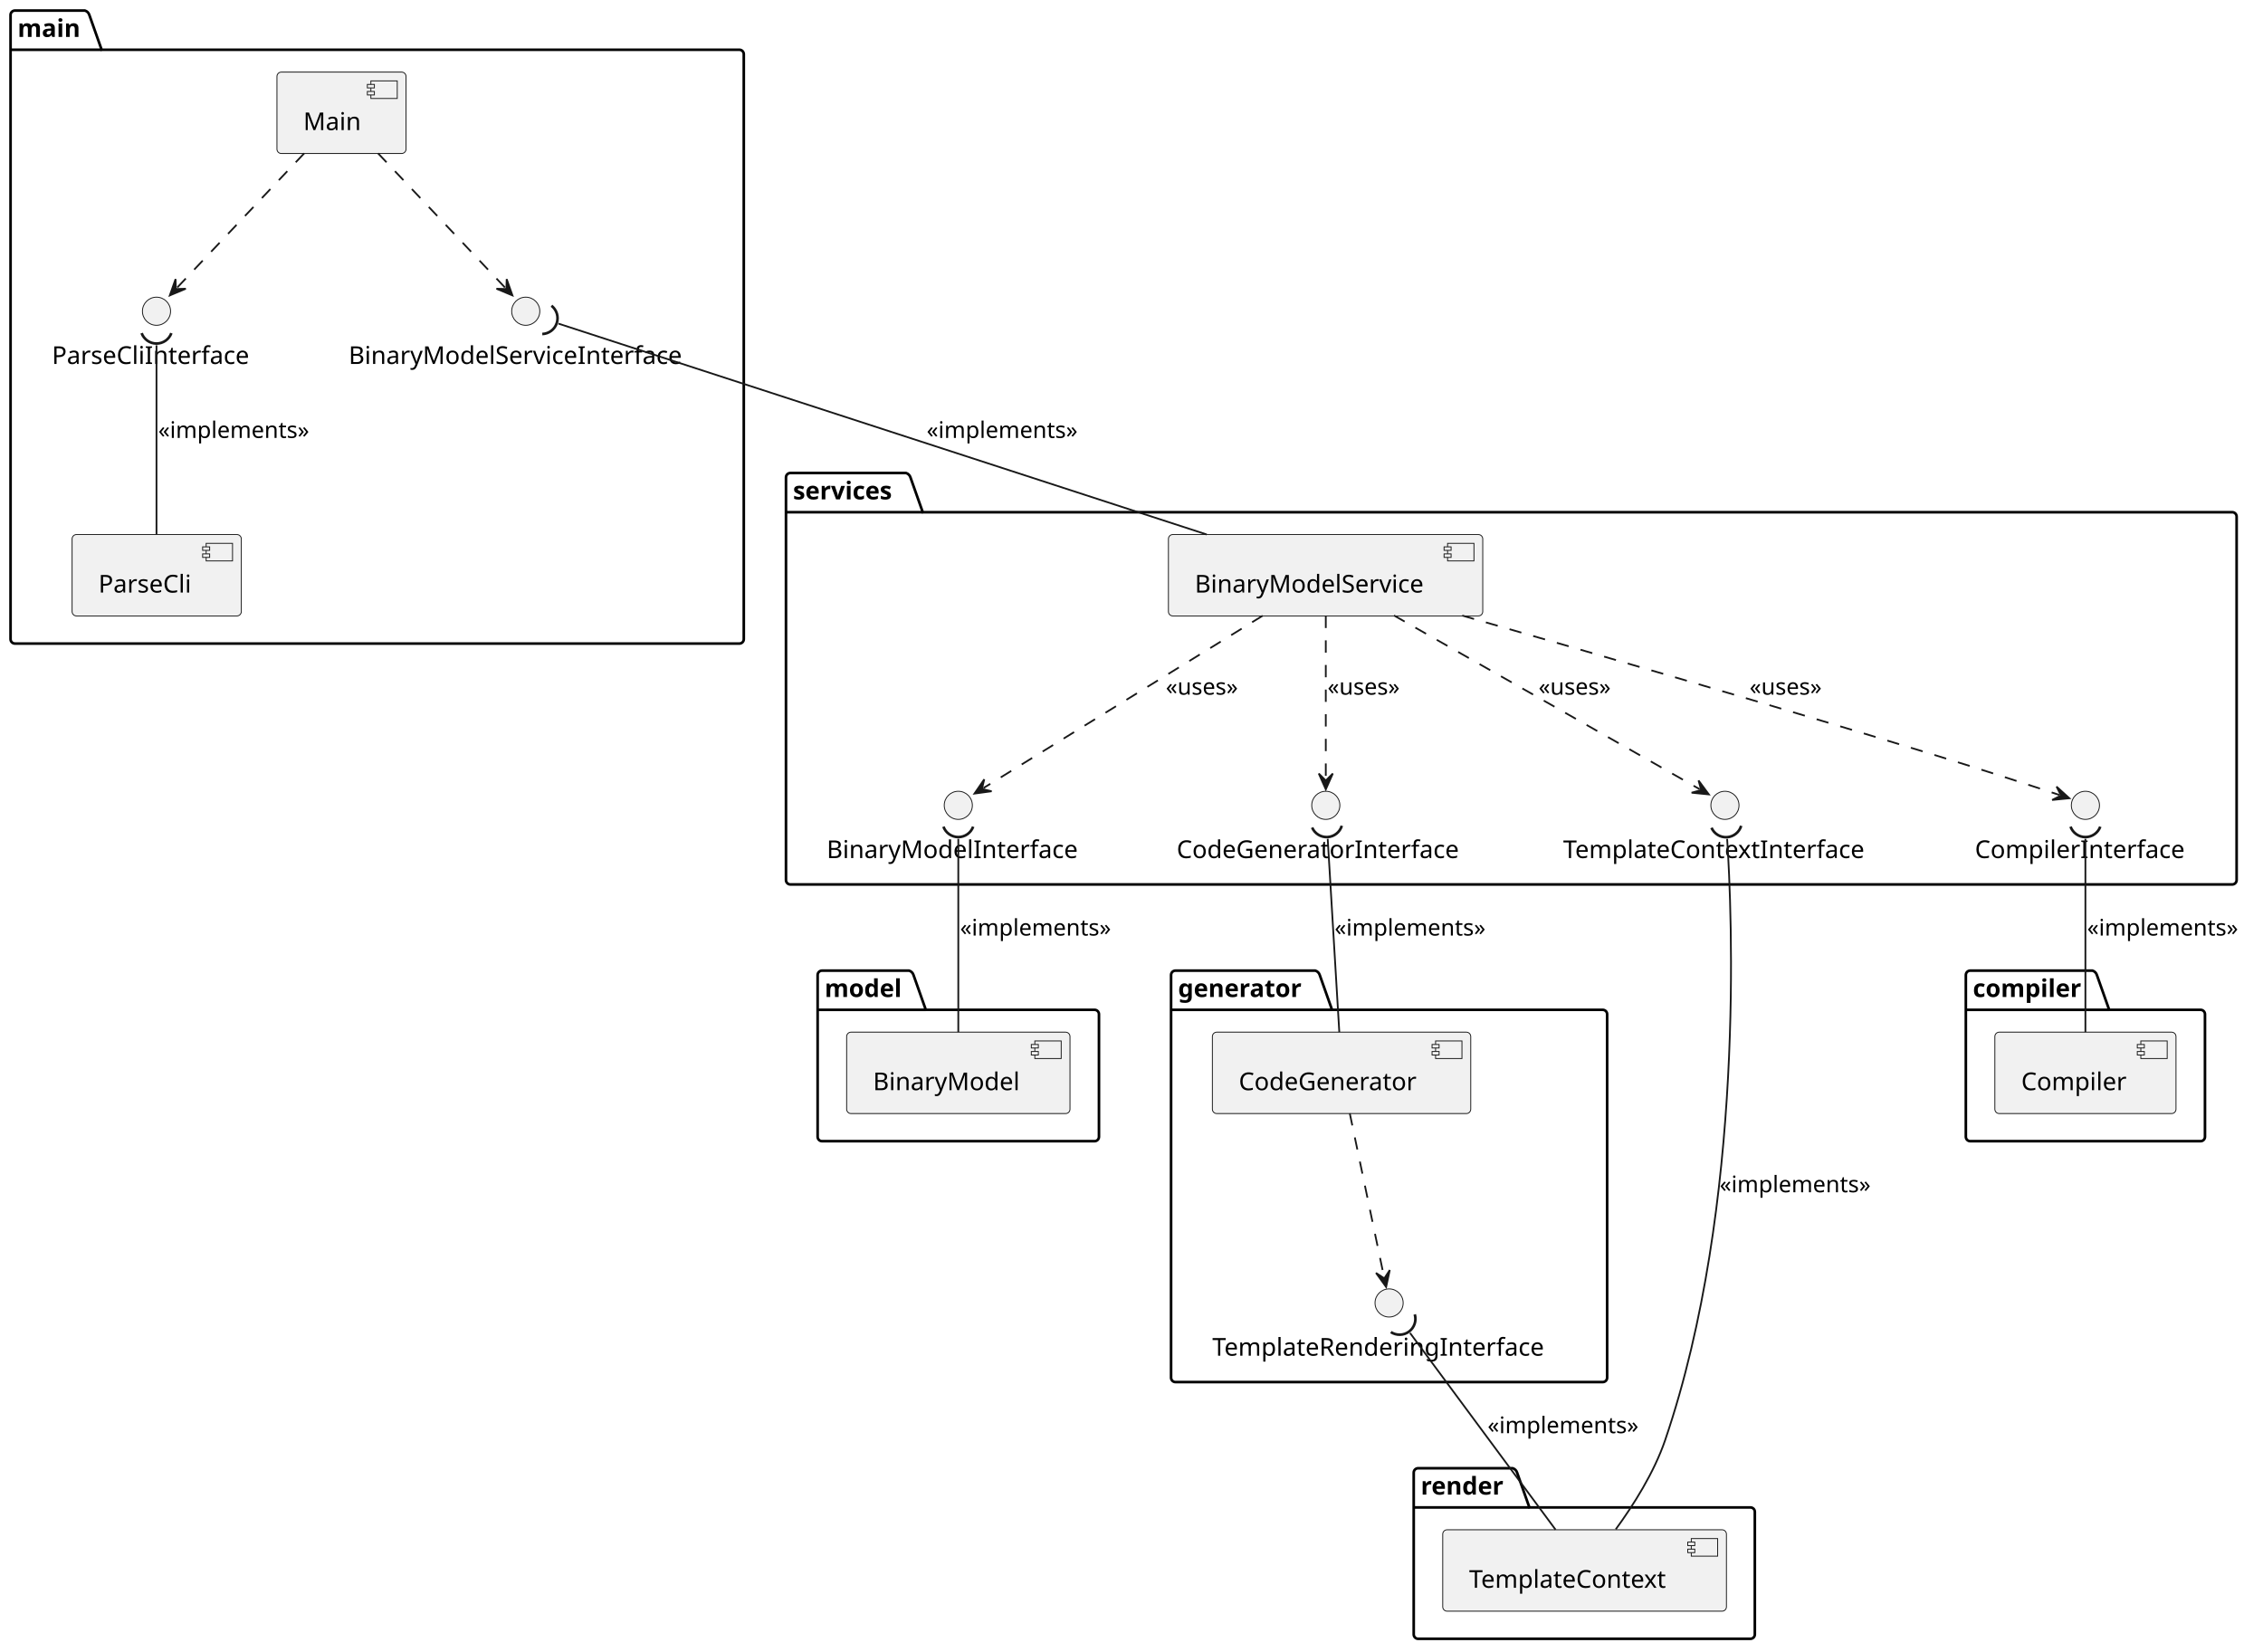
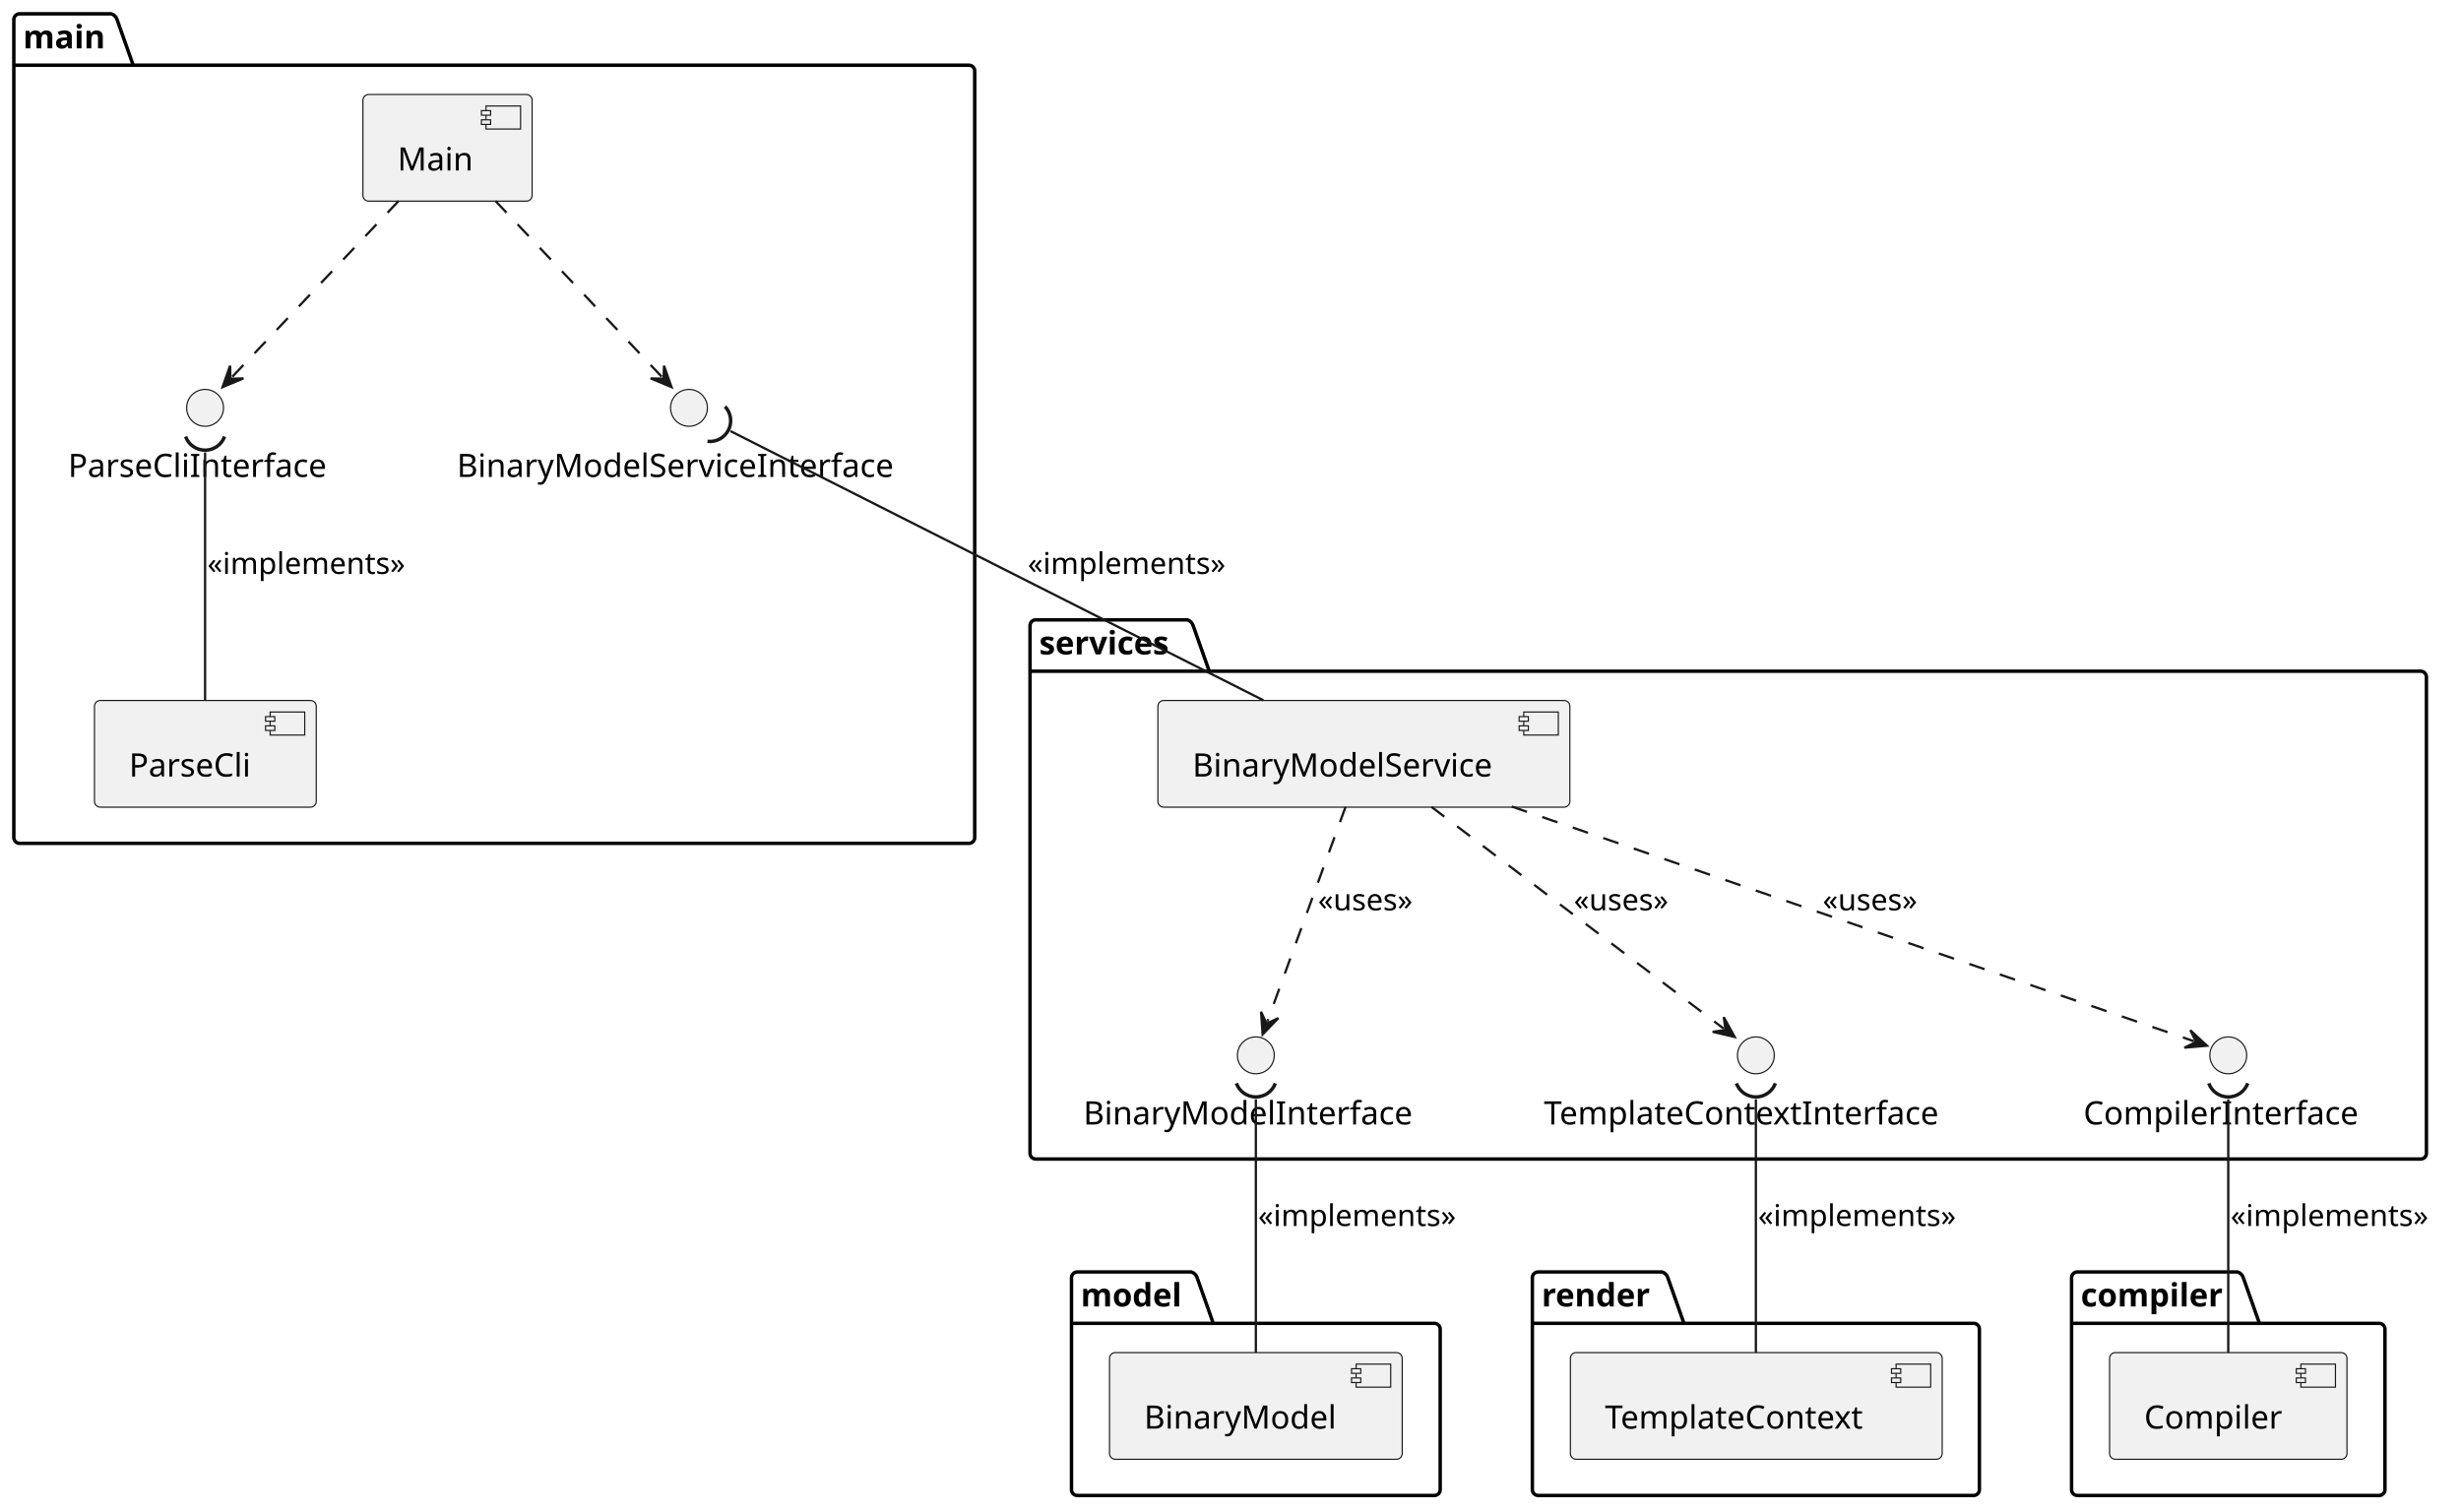
- <svg xmlns="http://www.w3.org/2000/svg" contentStyleType="text/css" height="939px" preserveAspectRatio="none" style="width:1287px;height:939px;background:#FFFFFF;" version="1.1" viewBox="0 0 1287 939" width="1287px" zoomAndPan="magnify">
+ <svg xmlns="http://www.w3.org/2000/svg" contentStyleType="text/css" height="656px" preserveAspectRatio="none" style="width:1068px;height:656px;background:#FFFFFF;" version="1.1" viewBox="0 0 1068 656" width="1068px" zoomAndPan="magnify">
  <defs />
  <g>
    <g id="cluster_main">
      <path d="M8.5,6 L48.301,6 A3.75,3.75 0 0 1 50.801,8.5 L57.801,28.297 L420.5,28.297 A2.5,2.5 0 0 1 423,30.797 L423,363.5 A2.5,2.5 0 0 1 420.5,366 L8.5,366 A2.5,2.5 0 0 1 6,363.5 L6,8.5 A2.5,2.5 0 0 1 8.5,6 " fill="none" style="stroke:#000000;stroke-width:1.5;" />
      <line style="stroke:#000000;stroke-width:1.5;" x1="6" x2="57.801" y1="28.297" y2="28.297" />
      <text fill="#000000" font-family="sans-serif" font-size="14" font-weight="bold" lengthAdjust="spacing" textLength="38.801" x="10" y="20.995">main</text>
    </g>
    <g id="cluster_services">
-       <path d="M449.5,269 L515.284,269 A3.75,3.75 0 0 1 517.784,271.5 L524.784,291.297 L1269.5,291.297 A2.5,2.5 0 0 1 1272,293.797 L1272,500.5 A2.5,2.5 0 0 1 1269.5,503 L449.5,503 A2.5,2.5 0 0 1 447,500.5 L447,271.5 A2.5,2.5 0 0 1 449.5,269 " fill="none" style="stroke:#000000;stroke-width:1.5;" />
+       <path d="M449.5,269 L515.284,269 A3.75,3.75 0 0 1 517.784,271.5 L524.784,291.297 L1050.5,291.297 A2.5,2.5 0 0 1 1053,293.797 L1053,500.5 A2.5,2.5 0 0 1 1050.5,503 L449.5,503 A2.5,2.5 0 0 1 447,500.5 L447,271.5 A2.5,2.5 0 0 1 449.5,269 " fill="none" style="stroke:#000000;stroke-width:1.5;" />
      <line style="stroke:#000000;stroke-width:1.5;" x1="447" x2="524.784" y1="291.297" y2="291.297" />
      <text fill="#000000" font-family="sans-serif" font-size="14" font-weight="bold" lengthAdjust="spacing" textLength="64.784" x="451" y="283.995">services</text>
    </g>
    <g id="cluster_model">
      <path d="M467.5,552 L517.021,552 A3.75,3.75 0 0 1 519.521,554.5 L526.521,574.297 L622.5,574.297 A2.5,2.5 0 0 1 625,576.797 L625,646.5 A2.5,2.5 0 0 1 622.5,649 L467.5,649 A2.5,2.5 0 0 1 465,646.5 L465,554.5 A2.5,2.5 0 0 1 467.5,552 " fill="none" style="stroke:#000000;stroke-width:1.5;" />
      <line style="stroke:#000000;stroke-width:1.5;" x1="465" x2="526.521" y1="574.297" y2="574.297" />
      <text fill="#000000" font-family="sans-serif" font-size="14" font-weight="bold" lengthAdjust="spacing" textLength="48.522" x="469" y="566.995">model</text>
    </g>
    <g id="cluster_render">
-       <path d="M806.5,835 L860.287,835 A3.75,3.75 0 0 1 862.787,837.5 L869.787,857.297 L995.5,857.297 A2.5,2.5 0 0 1 998,859.797 L998,929.5 A2.5,2.5 0 0 1 995.5,932 L806.5,932 A2.5,2.5 0 0 1 804,929.5 L804,837.5 A2.5,2.5 0 0 1 806.5,835 " fill="none" style="stroke:#000000;stroke-width:1.5;" />
-       <line style="stroke:#000000;stroke-width:1.5;" x1="804" x2="869.787" y1="857.297" y2="857.297" />
-       <text fill="#000000" font-family="sans-serif" font-size="14" font-weight="bold" lengthAdjust="spacing" textLength="52.787" x="808" y="849.995">render</text>
-     </g>
-     <g id="cluster_generator">
-       <path d="M668.5,552 L748.045,552 A3.75,3.75 0 0 1 750.545,554.5 L757.545,574.297 L911.5,574.297 A2.5,2.5 0 0 1 914,576.797 L914,783.5 A2.5,2.5 0 0 1 911.5,786 L668.5,786 A2.5,2.5 0 0 1 666,783.5 L666,554.5 A2.5,2.5 0 0 1 668.5,552 " fill="none" style="stroke:#000000;stroke-width:1.5;" />
-       <line style="stroke:#000000;stroke-width:1.5;" x1="666" x2="757.545" y1="574.297" y2="574.297" />
-       <text fill="#000000" font-family="sans-serif" font-size="14" font-weight="bold" lengthAdjust="spacing" textLength="78.545" x="670" y="566.995">generator</text>
+       <path d="M667.5,552 L721.287,552 A3.75,3.75 0 0 1 723.787,554.5 L730.787,574.297 L856.5,574.297 A2.5,2.5 0 0 1 859,576.797 L859,646.5 A2.5,2.5 0 0 1 856.5,649 L667.5,649 A2.5,2.5 0 0 1 665,646.5 L665,554.5 A2.5,2.5 0 0 1 667.5,552 " fill="none" style="stroke:#000000;stroke-width:1.5;" />
+       <line style="stroke:#000000;stroke-width:1.5;" x1="665" x2="730.787" y1="574.297" y2="574.297" />
+       <text fill="#000000" font-family="sans-serif" font-size="14" font-weight="bold" lengthAdjust="spacing" textLength="52.787" x="669" y="566.995">render</text>
    </g>
    <g id="cluster_compiler">
-       <path d="M1120.5,552 L1190.023,552 A3.75,3.75 0 0 1 1192.523,554.5 L1199.523,574.297 L1251.5,574.297 A2.5,2.5 0 0 1 1254,576.797 L1254,646.5 A2.5,2.5 0 0 1 1251.5,649 L1120.5,649 A2.5,2.5 0 0 1 1118,646.5 L1118,554.5 A2.5,2.5 0 0 1 1120.5,552 " fill="none" style="stroke:#000000;stroke-width:1.5;" />
-       <line style="stroke:#000000;stroke-width:1.5;" x1="1118" x2="1199.523" y1="574.297" y2="574.297" />
-       <text fill="#000000" font-family="sans-serif" font-size="14" font-weight="bold" lengthAdjust="spacing" textLength="68.523" x="1122" y="566.995">compiler</text>
+       <path d="M901.5,552 L971.023,552 A3.75,3.75 0 0 1 973.523,554.5 L980.523,574.297 L1032.5,574.297 A2.5,2.5 0 0 1 1035,576.797 L1035,646.5 A2.5,2.5 0 0 1 1032.5,649 L901.5,649 A2.5,2.5 0 0 1 899,646.5 L899,554.5 A2.5,2.5 0 0 1 901.5,552 " fill="none" style="stroke:#000000;stroke-width:1.5;" />
+       <line style="stroke:#000000;stroke-width:1.5;" x1="899" x2="980.523" y1="574.297" y2="574.297" />
+       <text fill="#000000" font-family="sans-serif" font-size="14" font-weight="bold" lengthAdjust="spacing" textLength="68.523" x="903" y="566.995">compiler</text>
    </g>
    <g id="elem_Main">
      <rect fill="#F1F1F1" height="46.297" rx="2.5" ry="2.5" style="stroke:#181818;stroke-width:0.5;" width="73.421" x="157.5" y="41" />
      <rect fill="#F1F1F1" height="10" style="stroke:#181818;stroke-width:0.5;" width="15" x="210.921" y="46" />
      <rect fill="#F1F1F1" height="2" style="stroke:#181818;stroke-width:0.5;" width="4" x="208.921" y="48" />
      <rect fill="#F1F1F1" height="2" style="stroke:#181818;stroke-width:0.5;" width="4" x="208.921" y="52" />
      <text fill="#000000" font-family="sans-serif" font-size="14" lengthAdjust="spacing" textLength="33.421" x="172.5" y="73.995">Main</text>
    </g>
    <g id="elem_ParseCliInterface">
      <ellipse cx="89" cy="177" fill="#F1F1F1" rx="8" ry="8" style="stroke:#181818;stroke-width:0.5;" />
      <text fill="#000000" font-family="sans-serif" font-size="14" lengthAdjust="spacing" textLength="118.918" x="29.541" y="206.995">ParseCliInterface</text>
    </g>
    <g id="elem_BinaryModelServiceInterface">
      <ellipse cx="299" cy="177" fill="#F1F1F1" rx="8" ry="8" style="stroke:#181818;stroke-width:0.5;" />
      <text fill="#000000" font-family="sans-serif" font-size="14" lengthAdjust="spacing" textLength="201.441" x="198.279" y="206.995">BinaryModelServiceInterface</text>
    </g>
    <g id="elem_ParseCli">
      <rect fill="#F1F1F1" height="46.297" rx="2.5" ry="2.5" style="stroke:#181818;stroke-width:0.5;" width="96.239" x="41" y="304" />
      <rect fill="#F1F1F1" height="10" style="stroke:#181818;stroke-width:0.5;" width="15" x="117.239" y="309" />
      <rect fill="#F1F1F1" height="2" style="stroke:#181818;stroke-width:0.5;" width="4" x="115.239" y="311" />
      <rect fill="#F1F1F1" height="2" style="stroke:#181818;stroke-width:0.5;" width="4" x="115.239" y="315" />
      <text fill="#000000" font-family="sans-serif" font-size="14" lengthAdjust="spacing" textLength="56.239" x="56" y="336.995">ParseCli</text>
    </g>
    <g id="elem_BinaryModelService">
-       <rect fill="#F1F1F1" height="46.297" rx="2.5" ry="2.5" style="stroke:#181818;stroke-width:0.5;" width="178.763" x="664.5" y="304" />
-       <rect fill="#F1F1F1" height="10" style="stroke:#181818;stroke-width:0.5;" width="15" x="823.263" y="309" />
-       <rect fill="#F1F1F1" height="2" style="stroke:#181818;stroke-width:0.5;" width="4" x="821.263" y="311" />
-       <rect fill="#F1F1F1" height="2" style="stroke:#181818;stroke-width:0.5;" width="4" x="821.263" y="315" />
-       <text fill="#000000" font-family="sans-serif" font-size="14" lengthAdjust="spacing" textLength="138.763" x="679.5" y="336.995">BinaryModelService</text>
+       <rect fill="#F1F1F1" height="46.297" rx="2.5" ry="2.5" style="stroke:#181818;stroke-width:0.5;" width="178.763" x="502.5" y="304" />
+       <rect fill="#F1F1F1" height="10" style="stroke:#181818;stroke-width:0.5;" width="15" x="661.263" y="309" />
+       <rect fill="#F1F1F1" height="2" style="stroke:#181818;stroke-width:0.5;" width="4" x="659.263" y="311" />
+       <rect fill="#F1F1F1" height="2" style="stroke:#181818;stroke-width:0.5;" width="4" x="659.263" y="315" />
+       <text fill="#000000" font-family="sans-serif" font-size="14" lengthAdjust="spacing" textLength="138.763" x="517.5" y="336.995">BinaryModelService</text>
    </g>
    <g id="elem_BinaryModelInterface">
      <ellipse cx="545" cy="458" fill="#F1F1F1" rx="8" ry="8" style="stroke:#181818;stroke-width:0.5;" />
      <text fill="#000000" font-family="sans-serif" font-size="14" lengthAdjust="spacing" textLength="149.7" x="470.15" y="487.995">BinaryModelInterface</text>
    </g>
    <g id="elem_TemplateContextInterface">
-       <ellipse cx="981" cy="458" fill="#F1F1F1" rx="8" ry="8" style="stroke:#181818;stroke-width:0.5;" />
-       <text fill="#000000" font-family="sans-serif" font-size="14" lengthAdjust="spacing" textLength="184.03" x="888.985" y="487.995">TemplateContextInterface</text>
-     </g>
-     <g id="elem_CodeGeneratorInterface">
-       <ellipse cx="754" cy="458" fill="#F1F1F1" rx="8" ry="8" style="stroke:#181818;stroke-width:0.5;" />
-       <text fill="#000000" font-family="sans-serif" font-size="14" lengthAdjust="spacing" textLength="169.613" x="669.193" y="487.995">CodeGeneratorInterface</text>
+       <ellipse cx="762" cy="458" fill="#F1F1F1" rx="8" ry="8" style="stroke:#181818;stroke-width:0.5;" />
+       <text fill="#000000" font-family="sans-serif" font-size="14" lengthAdjust="spacing" textLength="184.03" x="669.985" y="487.995">TemplateContextInterface</text>
    </g>
    <g id="elem_CompilerInterface">
-       <ellipse cx="1186" cy="458" fill="#F1F1F1" rx="8" ry="8" style="stroke:#181818;stroke-width:0.5;" />
-       <text fill="#000000" font-family="sans-serif" font-size="14" lengthAdjust="spacing" textLength="125.692" x="1123.154" y="487.995">CompilerInterface</text>
+       <ellipse cx="967" cy="458" fill="#F1F1F1" rx="8" ry="8" style="stroke:#181818;stroke-width:0.5;" />
+       <text fill="#000000" font-family="sans-serif" font-size="14" lengthAdjust="spacing" textLength="125.692" x="904.154" y="487.995">CompilerInterface</text>
    </g>
    <g id="elem_BinaryModel">
      <rect fill="#F1F1F1" height="46.297" rx="2.5" ry="2.5" style="stroke:#181818;stroke-width:0.5;" width="127.022" x="481.5" y="587" />
      <rect fill="#F1F1F1" height="10" style="stroke:#181818;stroke-width:0.5;" width="15" x="588.521" y="592" />
      <rect fill="#F1F1F1" height="2" style="stroke:#181818;stroke-width:0.5;" width="4" x="586.521" y="594" />
      <rect fill="#F1F1F1" height="2" style="stroke:#181818;stroke-width:0.5;" width="4" x="586.521" y="598" />
      <text fill="#000000" font-family="sans-serif" font-size="14" lengthAdjust="spacing" textLength="87.022" x="496.5" y="619.995">BinaryModel</text>
    </g>
    <g id="elem_TemplateContext">
-       <rect fill="#F1F1F1" height="46.297" rx="2.5" ry="2.5" style="stroke:#181818;stroke-width:0.5;" width="161.352" x="820.5" y="870" />
-       <rect fill="#F1F1F1" height="10" style="stroke:#181818;stroke-width:0.5;" width="15" x="961.852" y="875" />
-       <rect fill="#F1F1F1" height="2" style="stroke:#181818;stroke-width:0.5;" width="4" x="959.852" y="877" />
-       <rect fill="#F1F1F1" height="2" style="stroke:#181818;stroke-width:0.5;" width="4" x="959.852" y="881" />
-       <text fill="#000000" font-family="sans-serif" font-size="14" lengthAdjust="spacing" textLength="121.352" x="835.5" y="902.995">TemplateContext</text>
-     </g>
-     <g id="elem_CodeGenerator">
-       <rect fill="#F1F1F1" height="46.297" rx="2.5" ry="2.5" style="stroke:#181818;stroke-width:0.5;" width="146.935" x="689.5" y="587" />
-       <rect fill="#F1F1F1" height="10" style="stroke:#181818;stroke-width:0.5;" width="15" x="816.435" y="592" />
-       <rect fill="#F1F1F1" height="2" style="stroke:#181818;stroke-width:0.5;" width="4" x="814.435" y="594" />
-       <rect fill="#F1F1F1" height="2" style="stroke:#181818;stroke-width:0.5;" width="4" x="814.435" y="598" />
-       <text fill="#000000" font-family="sans-serif" font-size="14" lengthAdjust="spacing" textLength="106.935" x="704.5" y="619.995">CodeGenerator</text>
-     </g>
-     <g id="elem_TemplateRenderingInterface">
-       <ellipse cx="790" cy="741" fill="#F1F1F1" rx="8" ry="8" style="stroke:#181818;stroke-width:0.5;" />
-       <text fill="#000000" font-family="sans-serif" font-size="14" lengthAdjust="spacing" textLength="201.059" x="689.471" y="770.995">TemplateRenderingInterface</text>
+       <rect fill="#F1F1F1" height="46.297" rx="2.5" ry="2.5" style="stroke:#181818;stroke-width:0.5;" width="161.352" x="681.5" y="587" />
+       <rect fill="#F1F1F1" height="10" style="stroke:#181818;stroke-width:0.5;" width="15" x="822.852" y="592" />
+       <rect fill="#F1F1F1" height="2" style="stroke:#181818;stroke-width:0.5;" width="4" x="820.852" y="594" />
+       <rect fill="#F1F1F1" height="2" style="stroke:#181818;stroke-width:0.5;" width="4" x="820.852" y="598" />
+       <text fill="#000000" font-family="sans-serif" font-size="14" lengthAdjust="spacing" textLength="121.352" x="696.5" y="619.995">TemplateContext</text>
    </g>
    <g id="elem_Compiler">
-       <rect fill="#F1F1F1" height="46.297" rx="2.5" ry="2.5" style="stroke:#181818;stroke-width:0.5;" width="103.014" x="1134.5" y="587" />
-       <rect fill="#F1F1F1" height="10" style="stroke:#181818;stroke-width:0.5;" width="15" x="1217.514" y="592" />
-       <rect fill="#F1F1F1" height="2" style="stroke:#181818;stroke-width:0.5;" width="4" x="1215.514" y="594" />
-       <rect fill="#F1F1F1" height="2" style="stroke:#181818;stroke-width:0.5;" width="4" x="1215.514" y="598" />
-       <text fill="#000000" font-family="sans-serif" font-size="14" lengthAdjust="spacing" textLength="63.014" x="1149.5" y="619.995">Compiler</text>
+       <rect fill="#F1F1F1" height="46.297" rx="2.5" ry="2.5" style="stroke:#181818;stroke-width:0.5;" width="103.014" x="915.5" y="587" />
+       <rect fill="#F1F1F1" height="10" style="stroke:#181818;stroke-width:0.5;" width="15" x="998.514" y="592" />
+       <rect fill="#F1F1F1" height="2" style="stroke:#181818;stroke-width:0.5;" width="4" x="996.514" y="594" />
+       <rect fill="#F1F1F1" height="2" style="stroke:#181818;stroke-width:0.5;" width="4" x="996.514" y="598" />
+       <text fill="#000000" font-family="sans-serif" font-size="14" lengthAdjust="spacing" textLength="63.014" x="930.5" y="619.995">Compiler</text>
    </g>
    <g id="link_Main_ParseCliInterface">
      <path d="M173,87.2 C149.42,112.12 116.512,146.911 100.692,163.641 " fill="none" id="Main-to-ParseCliInterface" style="stroke:#181818;stroke-width:1.0;stroke-dasharray:7.0,7.0;" />
      <polygon fill="#181818" points="96.57,168,105.66,164.209,100.005,164.367,99.847,158.712,96.57,168" style="stroke:#181818;stroke-width:1.0;" />
    </g>
    <g id="link_Main_BinaryModelServiceInterface">
      <path d="M215,87.2 C238.58,112.12 271.488,146.911 287.308,163.641 " fill="none" id="Main-to-BinaryModelServiceInterface" style="stroke:#181818;stroke-width:1.0;stroke-dasharray:7.0,7.0;" />
      <polygon fill="#181818" points="291.43,168,288.153,158.712,287.995,164.367,282.34,164.209,291.43,168" style="stroke:#181818;stroke-width:1.0;" />
    </g>
    <g id="link_ParseCliInterface_ParseCli">
      <path d="M89,196.38 C89,218.76 89,270.49 89,303.88 " fill="none" id="ParseCliInterface-backto-ParseCli" style="stroke:#181818;stroke-width:1.0;" />
      <path d="M80.543,189.458 A9,9 0 0 0 97.457 189.458" fill="none" style="stroke:#181818;stroke-width:1.5;" />
      <text fill="#000000" font-family="sans-serif" font-size="13" lengthAdjust="spacing" textLength="92.815" x="90" y="249.067">«implements»</text>
    </g>
    <g id="link_BinaryModelServiceInterface_BinaryModelService">
-       <path d="M317.6,184.052 C364.69,199.362 573.59,267.32 686.3,303.98 " fill="none" id="BinaryModelServiceInterface-backto-BinaryModelService" style="stroke:#181818;stroke-width:1.0;" />
-       <path d="M308.402,189.955 A9,9 0 0 0 313.632 173.869" fill="none" style="stroke:#181818;stroke-width:1.5;" />
-       <text fill="#000000" font-family="sans-serif" font-size="13" lengthAdjust="spacing" textLength="92.815" x="527" y="249.067">«implements»</text>
+       <path d="M317.015,187.1 C352.995,205.28 477.97,268.4 548.27,303.91 " fill="none" id="BinaryModelServiceInterface-backto-BinaryModelService" style="stroke:#181818;stroke-width:1.0;" />
+       <path d="M307.023,191.527 A9,9 0 0 0 314.651 176.43" fill="none" style="stroke:#181818;stroke-width:1.5;" />
+       <text fill="#000000" font-family="sans-serif" font-size="13" lengthAdjust="spacing" textLength="92.815" x="446" y="249.067">«implements»</text>
    </g>
    <g id="link_BinaryModelService_BinaryModelInterface">
-       <path d="M718.07,350.18 C668.59,380.72 587.476,430.778 559.306,448.168 " fill="none" id="BinaryModelService-to-BinaryModelInterface" style="stroke:#181818;stroke-width:1.0;stroke-dasharray:7.0,7.0;" />
-       <polygon fill="#181818" points="554.2,451.32,563.96,449.996,558.455,448.693,559.757,443.189,554.2,451.32" style="stroke:#181818;stroke-width:1.0;" />
-       <text fill="#000000" font-family="sans-serif" font-size="13" lengthAdjust="spacing" textLength="45.69" x="663" y="395.067">«uses»</text>
+       <path d="M583.92,350.18 C573.26,379.42 557.096,423.823 549.996,443.283 " fill="none" id="BinaryModelService-to-BinaryModelInterface" style="stroke:#181818;stroke-width:1.0;stroke-dasharray:7.0,7.0;" />
+       <polygon fill="#181818" points="547.94,448.92,554.783,441.836,549.654,444.223,547.267,439.094,547.94,448.92" style="stroke:#181818;stroke-width:1.0;" />
+       <text fill="#000000" font-family="sans-serif" font-size="13" lengthAdjust="spacing" textLength="45.69" x="572" y="395.067">«uses»</text>
    </g>
    <g id="link_BinaryModelService_TemplateContextInterface">
-       <path d="M792.76,350.03 C846.96,380.83 936.873,431.926 966.623,448.826 " fill="none" id="BinaryModelService-to-TemplateContextInterface" style="stroke:#181818;stroke-width:1.0;stroke-dasharray:7.0,7.0;" />
-       <polygon fill="#181818" points="971.84,451.79,965.99,443.867,967.492,449.32,962.039,450.823,971.84,451.79" style="stroke:#181818;stroke-width:1.0;" />
-       <text fill="#000000" font-family="sans-serif" font-size="13" lengthAdjust="spacing" textLength="45.69" x="875" y="395.067">«uses»</text>
-     </g>
-     <g id="link_BinaryModelService_CodeGeneratorInterface">
-       <path d="M754,350.18 C754,379.42 754,423.46 754,442.92 " fill="none" id="BinaryModelService-to-CodeGeneratorInterface" style="stroke:#181818;stroke-width:1.0;stroke-dasharray:7.0,7.0;" />
-       <polygon fill="#181818" points="754,448.92,758,439.92,754,443.92,750,439.92,754,448.92" style="stroke:#181818;stroke-width:1.0;" />
-       <text fill="#000000" font-family="sans-serif" font-size="13" lengthAdjust="spacing" textLength="45.69" x="755" y="395.067">«uses»</text>
+       <path d="M621.22,350.18 C660.53,380 723.53,427.813 748.04,446.413 " fill="none" id="BinaryModelService-to-TemplateContextInterface" style="stroke:#181818;stroke-width:1.0;stroke-dasharray:7.0,7.0;" />
+       <polygon fill="#181818" points="752.82,450.04,748.069,441.413,748.837,447.017,743.233,447.786,752.82,450.04" style="stroke:#181818;stroke-width:1.0;" />
+       <text fill="#000000" font-family="sans-serif" font-size="13" lengthAdjust="spacing" textLength="45.69" x="683" y="395.067">«uses»</text>
    </g>
    <g id="link_BinaryModelService_CompilerInterface">
-       <path d="M831.59,350.08 C901.63,370.16 1007.43,400.86 1099,429 C1127.51,437.76 1155.374,446.866 1171.184,452.096 " fill="none" id="BinaryModelService-to-CompilerInterface" style="stroke:#181818;stroke-width:1.0;stroke-dasharray:7.0,7.0;" />
-       <polygon fill="#181818" points="1176.88,453.98,1169.592,447.356,1172.133,452.41,1167.079,454.951,1176.88,453.98" style="stroke:#181818;stroke-width:1.0;" />
-       <text fill="#000000" font-family="sans-serif" font-size="13" lengthAdjust="spacing" textLength="45.69" x="995" y="395.067">«uses»</text>
+       <path d="M656.04,350.03 C749.55,382.2 911.126,437.778 952.086,451.868 " fill="none" id="BinaryModelService-to-CompilerInterface" style="stroke:#181818;stroke-width:1.0;stroke-dasharray:7.0,7.0;" />
+       <polygon fill="#181818" points="957.76,453.82,950.551,447.11,953.032,452.194,947.948,454.675,957.76,453.82" style="stroke:#181818;stroke-width:1.0;" />
+       <text fill="#000000" font-family="sans-serif" font-size="13" lengthAdjust="spacing" textLength="45.69" x="791" y="395.067">«uses»</text>
    </g>
    <g id="link_BinaryModelInterface_BinaryModel">
      <path d="M545,477.06 C545,499.46 545,552.99 545,586.95 " fill="none" id="BinaryModelInterface-backto-BinaryModel" style="stroke:#181818;stroke-width:1.0;" />
      <path d="M536.543,470.138 A9,9 0 0 0 553.457 470.138" fill="none" style="stroke:#181818;stroke-width:1.5;" />
      <text fill="#000000" font-family="sans-serif" font-size="13" lengthAdjust="spacing" textLength="92.815" x="546" y="532.067">«implements»</text>
    </g>
    <g id="link_TemplateContextInterface_TemplateContext">
-       <path d="M982.249,477.118 C984.879,516.928 992.74,684.7 947,819 C940.72,837.43 928.96,855.97 918.9,869.75 " fill="none" id="TemplateContextInterface-backto-TemplateContext" style="stroke:#181818;stroke-width:1.0;" />
-       <path d="M973.354,470.769 A9,9 0 0 0 990.232 469.654" fill="none" style="stroke:#181818;stroke-width:1.5;" />
-       <text fill="#000000" font-family="sans-serif" font-size="13" lengthAdjust="spacing" textLength="92.815" x="978" y="678.067">«implements»</text>
-     </g>
-     <g id="link_CodeGeneratorInterface_CodeGenerator">
-       <path d="M755.082,477.042 C756.432,499.442 759.64,552.99 761.68,586.95 " fill="none" id="CodeGeneratorInterface-backto-CodeGenerator" style="stroke:#181818;stroke-width:1.0;" />
-       <path d="M746.223,470.641 A9,9 0 0 0 763.107 469.624" fill="none" style="stroke:#181818;stroke-width:1.5;" />
-       <text fill="#000000" font-family="sans-serif" font-size="13" lengthAdjust="spacing" textLength="92.815" x="759" y="532.067">«implements»</text>
-     </g>
-     <g id="link_CodeGenerator_TemplateRenderingInterface">
-       <path d="M767.64,633.18 C773.76,662.42 783.012,706.587 787.082,726.047 " fill="none" id="CodeGenerator-to-TemplateRenderingInterface" style="stroke:#181818;stroke-width:1.0;stroke-dasharray:7.0,7.0;" />
-       <polygon fill="#181818" points="788.31,731.92,790.383,722.292,787.286,727.026,782.552,723.929,788.31,731.92" style="stroke:#181818;stroke-width:1.0;" />
-     </g>
-     <g id="link_TemplateRenderingInterface_TemplateContext">
-       <path d="M801.917,758.099 C818.487,780.499 859.55,835.99 884.68,869.95 " fill="none" id="TemplateRenderingInterface-backto-TemplateContext" style="stroke:#181818;stroke-width:1.0;" />
-       <path d="M791.001,757.564 A9,9 0 0 0 804.6 747.505" fill="none" style="stroke:#181818;stroke-width:1.5;" />
-       <text fill="#000000" font-family="sans-serif" font-size="13" lengthAdjust="spacing" textLength="92.815" x="846" y="815.067">«implements»</text>
+       <path d="M762,477.06 C762,499.46 762,552.99 762,586.95 " fill="none" id="TemplateContextInterface-backto-TemplateContext" style="stroke:#181818;stroke-width:1.0;" />
+       <path d="M753.543,470.138 A9,9 0 0 0 770.457 470.138" fill="none" style="stroke:#181818;stroke-width:1.5;" />
+       <text fill="#000000" font-family="sans-serif" font-size="13" lengthAdjust="spacing" textLength="92.815" x="763" y="532.067">«implements»</text>
    </g>
    <g id="link_CompilerInterface_Compiler">
-       <path d="M1186,477.06 C1186,499.46 1186,552.99 1186,586.95 " fill="none" id="CompilerInterface-backto-Compiler" style="stroke:#181818;stroke-width:1.0;" />
-       <path d="M1177.543,470.138 A9,9 0 0 0 1194.457 470.138" fill="none" style="stroke:#181818;stroke-width:1.5;" />
-       <text fill="#000000" font-family="sans-serif" font-size="13" lengthAdjust="spacing" textLength="92.815" x="1187" y="532.067">«implements»</text>
+       <path d="M967,477.06 C967,499.46 967,552.99 967,586.95 " fill="none" id="CompilerInterface-backto-Compiler" style="stroke:#181818;stroke-width:1.0;" />
+       <path d="M958.543,470.138 A9,9 0 0 0 975.457 470.138" fill="none" style="stroke:#181818;stroke-width:1.5;" />
+       <text fill="#000000" font-family="sans-serif" font-size="13" lengthAdjust="spacing" textLength="92.815" x="968" y="532.067">«implements»</text>
    </g>
  </g>
</svg>
